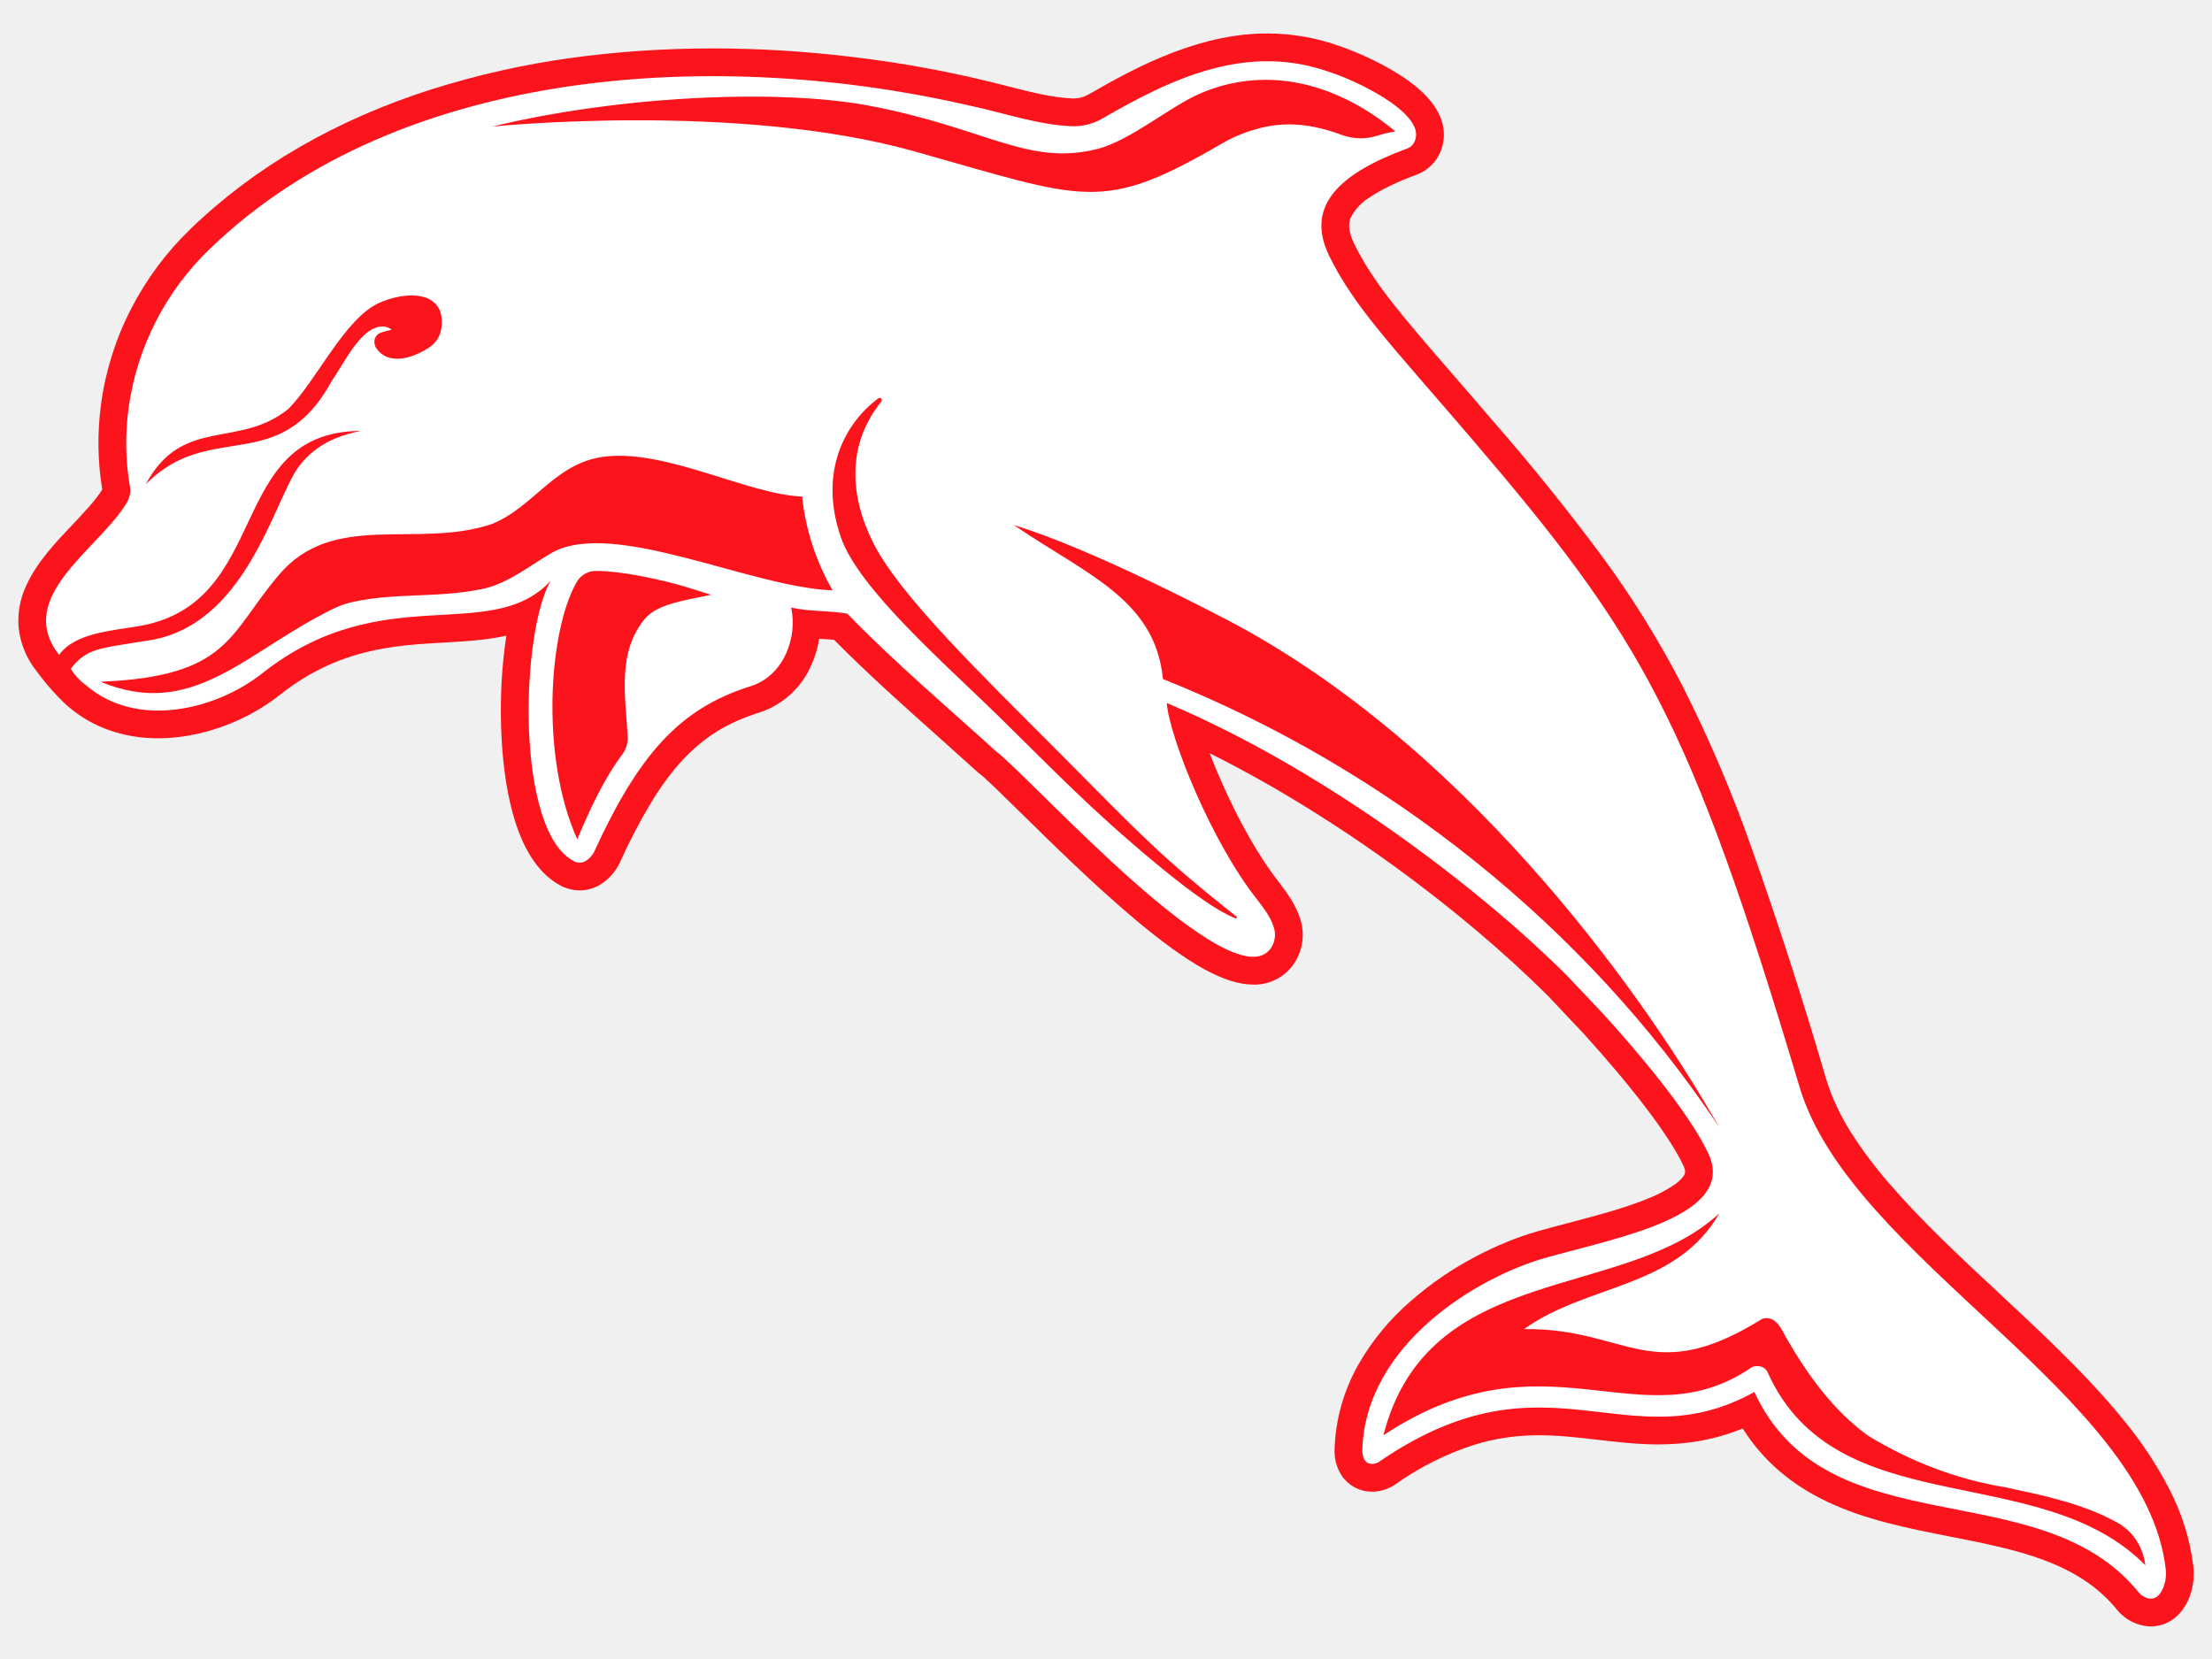
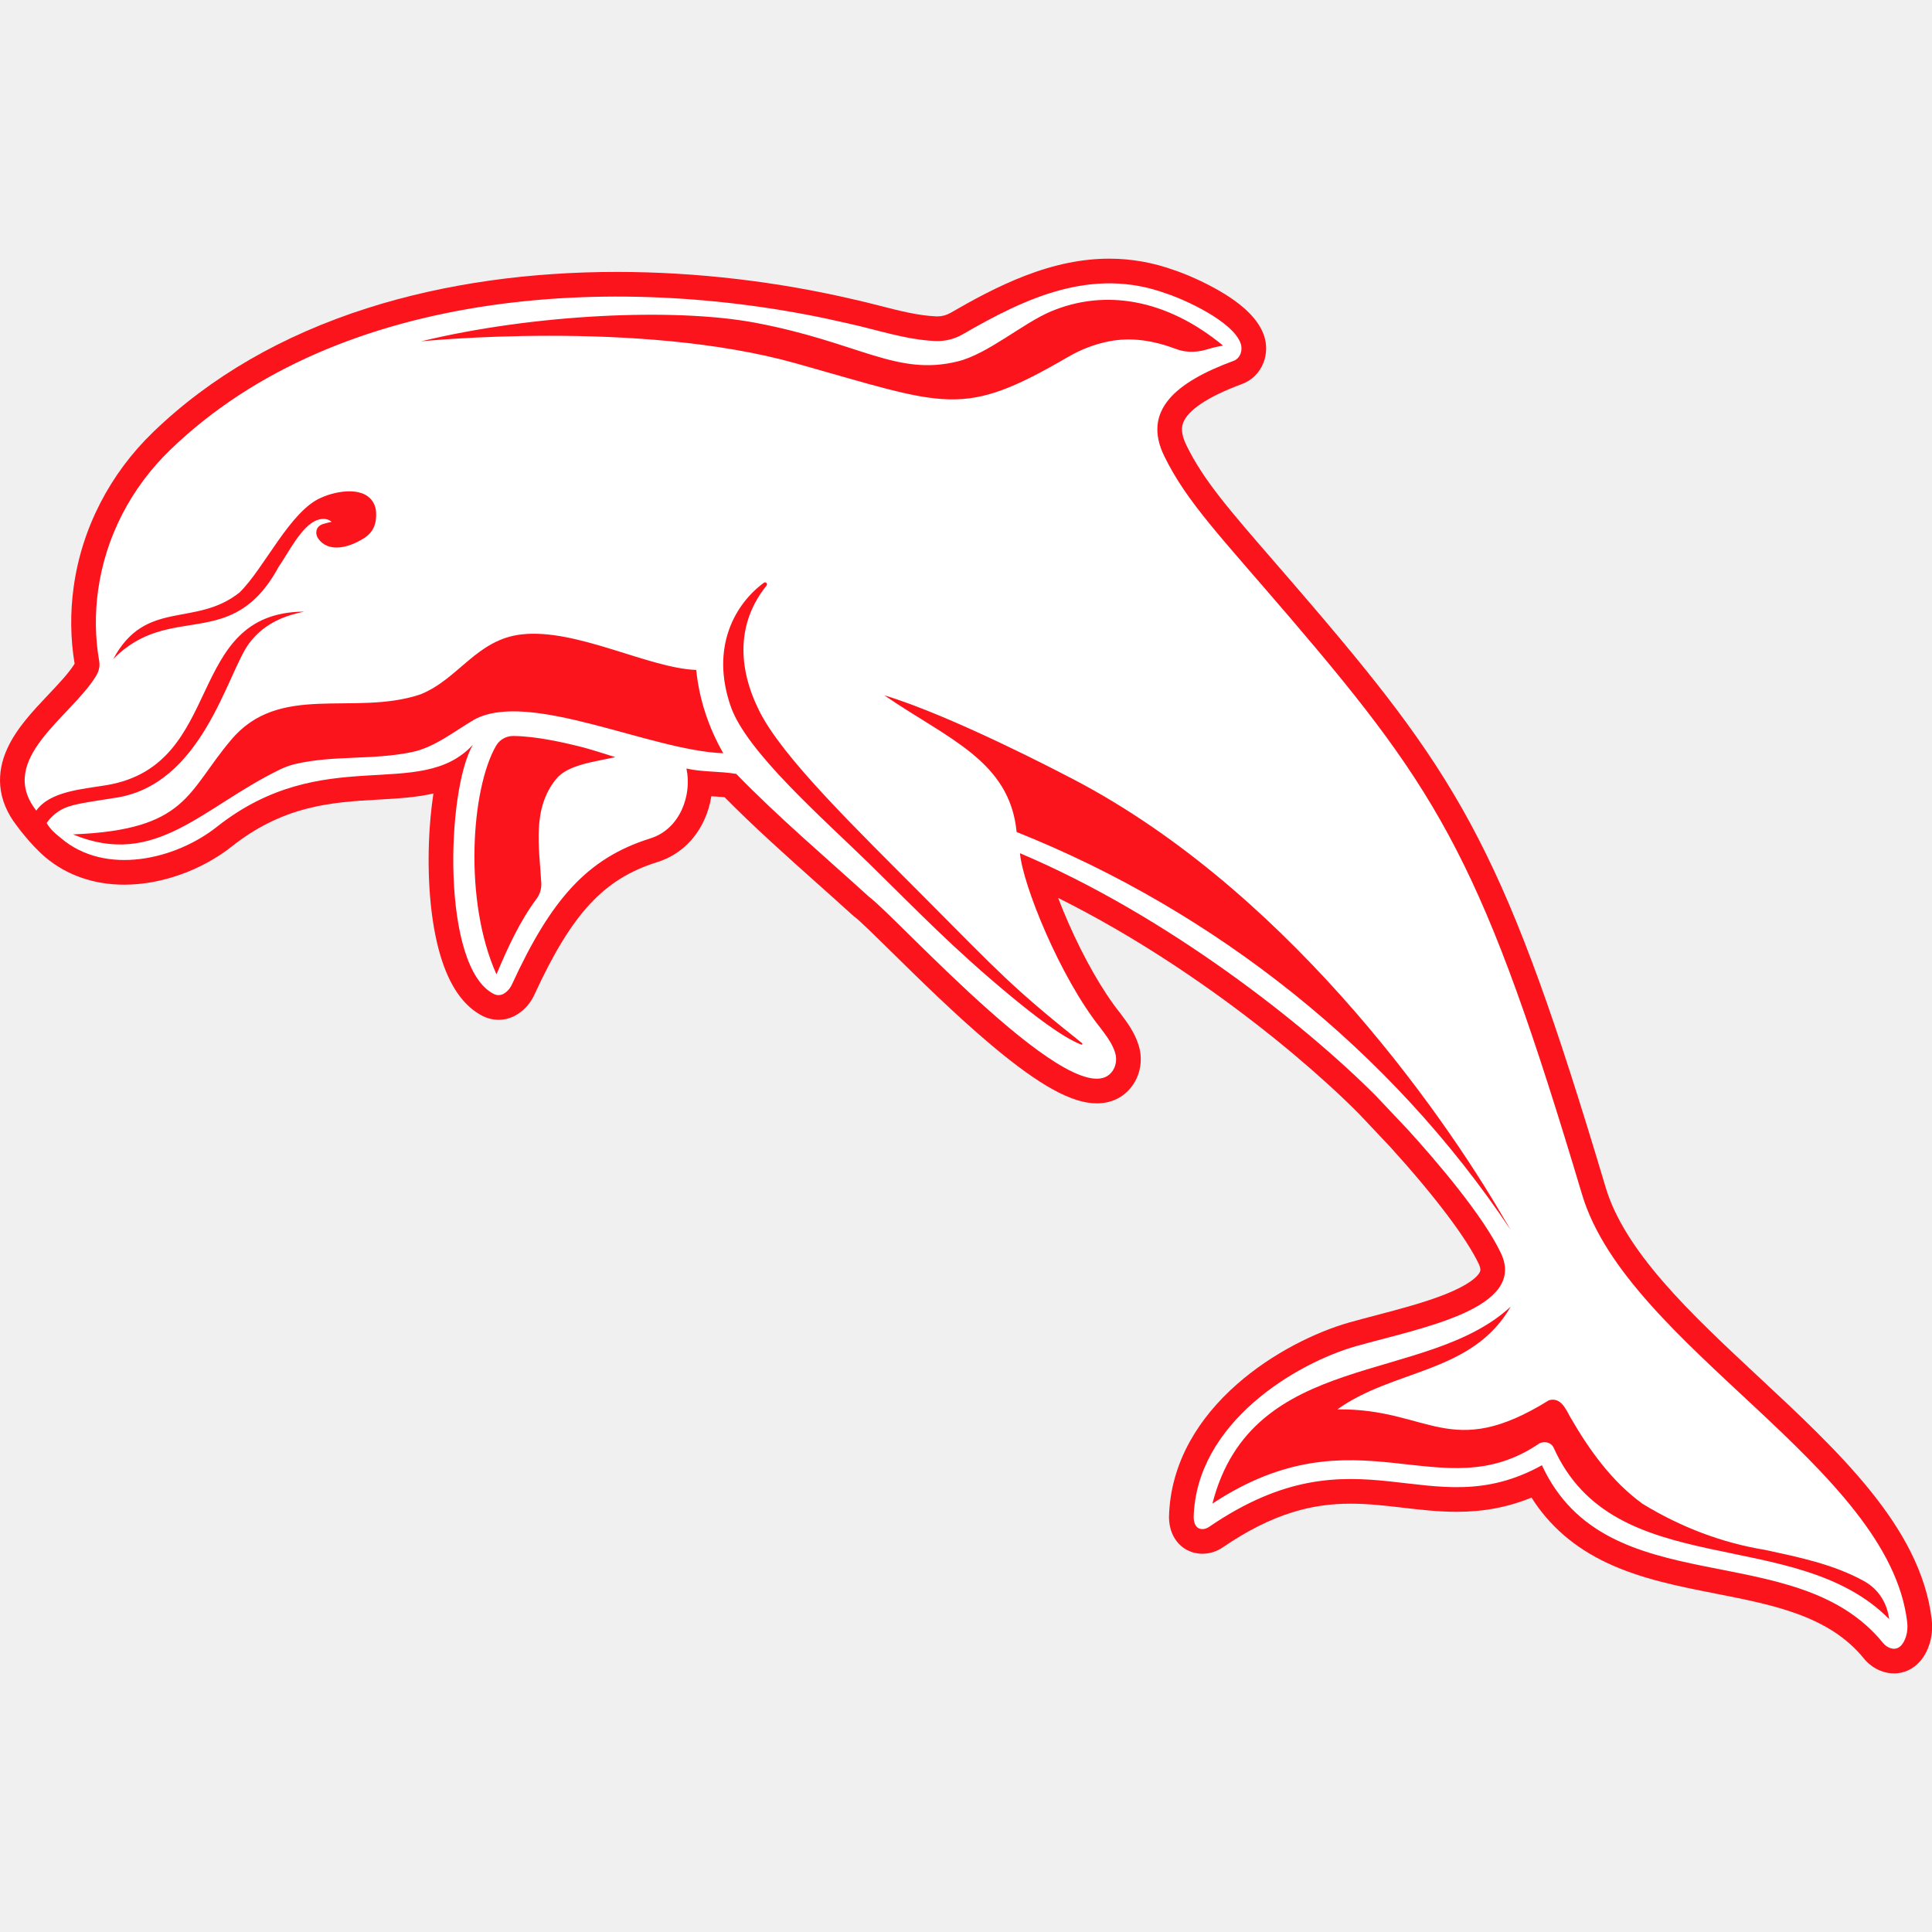
- <svg xmlns="http://www.w3.org/2000/svg" width="365.148" height="273.861" fill-rule="evenodd" stroke-linejoin="round" stroke-miterlimit="2" clip-rule="evenodd" viewBox="-0.2 4.69 24.4 17.61" xml:space="preserve">
-   <path fill="#fc141d" fill-rule="nonzero" d="M13.78 4.714c-.334 0-.676.07-1.046.212-.342.131-.66.307-.927.461a.321.321 0 0 1-.163.044h-.014c-.226-.01-.456-.069-.699-.131a12.719 12.719 0 0 0-1.765-.331c-.503-.06-1.009-.09-1.502-.09-.539 0-1.067.036-1.571.106a9.356 9.356 0 0 0-1.529.344c-1.058.337-1.954.856-2.664 1.543a3.34 3.34 0 0 0-.652.876 3.24 3.24 0 0 0-.332 1.044c-.044.321-.04.642.012.953-.072.116-.194.245-.323.382-.195.205-.396.418-.511.668a.908.908 0 0 0-.089.468.928.928 0 0 0 .206.495s.167.233.353.39c.264.223.603.341.981.341.461 0 .961-.178 1.338-.476.289-.229.595-.382.935-.469.305-.079.598-.095.881-.111.24-.014.468-.027.686-.076a5.788 5.788 0 0 0-.052.507c-.014.261-.01.529.01.775.023.275.066.521.128.73.113.38.291.634.527.752a.444.444 0 0 0 .405-.007l.001-.001a.57.57 0 0 0 .234-.255 6.3 6.3 0 0 1 .346-.663c.114-.186.227-.339.347-.468.117-.125.24-.227.375-.312.136-.084.285-.151.457-.206a.941.941 0 0 0 .584-.522c.043-.093.073-.194.089-.296l.012.001c.053.003.104.006.153.011.368.373.761.723 1.142 1.063l.444.399.011.01.013.009c.065.049.266.247.461.439.34.334.806.792 1.25 1.165.591.496.993.718 1.302.718a.526.526 0 0 0 .456-.241.572.572 0 0 0 .065-.476c-.049-.161-.145-.289-.222-.392l-.009-.013-.003-.004c-.21-.262-.443-.669-.639-1.115a5.625 5.625 0 0 1-.128-.311c.235.117.473.246.713.384a15.843 15.843 0 0 1 2.237 1.578c.288.243.557.49.779.712l.393.416c.545.6.946 1.129 1.1 1.452.032.068.021.092.015.104-.009.02-.036.061-.116.117a1.52 1.52 0 0 1-.302.155c-.258.105-.585.19-.873.266-.115.03-.224.059-.326.088-.22.062-.456.158-.685.279a3.668 3.668 0 0 0-.711.486 2.688 2.688 0 0 0-.585.708 2.02 2.02 0 0 0-.262.941l-.001.01.001.009a.485.485 0 0 0 .085.272.398.398 0 0 0 .329.168h.022a.46.46 0 0 0 .234-.08 3.2 3.2 0 0 1 .871-.437c.232-.071.459-.105.715-.105.22 0 .438.026.648.05.216.025.439.051.668.051.335 0 .637-.056.93-.176.223.353.532.619.936.81.423.2.896.293 1.353.383.725.142 1.409.277 1.839.805a.496.496 0 0 0 .374.186.428.428 0 0 0 .324-.151.605.605 0 0 0 .118-.219.728.728 0 0 0 .026-.303 2.52 2.52 0 0 0-.266-.846 4.25 4.25 0 0 0-.508-.765c-.391-.482-.89-.947-1.372-1.396-.418-.389-.849-.791-1.194-1.191a4.633 4.633 0 0 1-.441-.588 2.43 2.43 0 0 1-.268-.578 47.558 47.558 0 0 0-.821-2.546 14.885 14.885 0 0 0-.763-1.79 10.638 10.638 0 0 0-.896-1.442 24.336 24.336 0 0 0-1.204-1.492c-.162-.19-.311-.362-.443-.514-.561-.647-.87-1.004-1.08-1.432-.075-.154-.058-.237-.038-.286a.557.557 0 0 1 .211-.226c.125-.085.3-.17.519-.25a.459.459 0 0 0 .266-.266.491.491 0 0 0 .005-.336c-.067-.195-.247-.377-.552-.554a3.294 3.294 0 0 0-.564-.259 2.37 2.37 0 0 0-.804-.142Z" />
-   <path fill="#fff" fill-rule="nonzero" d="M19.651 16.337c-1.22-4.079-1.74-4.957-3.623-7.159-.865-1.011-1.286-1.439-1.566-2.01-.277-.567.141-.92.861-1.185.083-.03.116-.131.088-.215-.095-.277-.707-.551-.927-.622-.917-.334-1.744.055-2.523.506a.629.629 0 0 1-.344.085c-.369-.016-.721-.14-1.093-.221-2.738-.638-6.293-.474-8.411 1.576a3.002 3.002 0 0 0-.893 1.742c-.04.289-.038.584.013.877a.212.212 0 0 1 0 .085.288.288 0 0 1-.039.102c-.313.512-1.24 1.033-.742 1.671.172-.241.571-.265.878-.317 1.483-.253.947-2.143 2.449-2.154-.185.04-.474.115-.682.392-.275.367-.581 1.779-1.687 1.924-.35.057-.531.075-.658.15a.544.544 0 0 0-.171.16l.002.003a.681.681 0 0 0 .175.184c.554.473 1.424.266 1.935-.139 1.329-1.051 2.519-.306 3.181-1.02-.331.57-.393 2.767.261 3.095a.128.128 0 0 0 .12-.002.244.244 0 0 0 .104-.115c.487-1.058.935-1.568 1.713-1.813.381-.116.526-.549.455-.87.203.046.415.031.619.067.52.536 1.094 1.022 1.647 1.524.364.27 2.618 2.792 3.03 2.16a.268.268 0 0 0 .029-.221c-.034-.113-.11-.211-.181-.305-.508-.636-.971-1.795-1.001-2.173 1.83.775 3.549 2.138 4.423 3.016l.398.421c.361.397.93 1.064 1.151 1.528.331.694-.998.931-1.795 1.156-.742.21-1.991.95-2.02 2.128.003.091.04.149.115.145a.137.137 0 0 0 .075-.027c1.859-1.272 2.722.017 4.135-.766.806 1.741 3.143.864 4.237 2.207a.197.197 0 0 0 .08.06c.109.045.174-.041.205-.141a.424.424 0 0 0 .015-.177c-.225-1.927-3.475-3.426-4.038-5.312ZM9.378 5.509c1.294.243 1.757.672 2.523.48.37-.092.806-.473 1.15-.618.67-.283 1.435-.159 2.141.423a1.453 1.453 0 0 0-.187.044.604.604 0 0 1-.388.001c-.295-.111-.566-.152-.843-.098a1.646 1.646 0 0 0-.506.193c-1.322.769-1.492.611-3.384.08-1.95-.548-4.653-.273-4.653-.273 1.397-.339 3.15-.418 4.147-.232ZM3.462 8.543c-.583 1.074-1.343.421-2.054 1.144.404-.753 1.017-.388 1.568-.827.309-.301.63-1.017 1.017-1.178.191-.086.549-.149.656.082a.28.28 0 0 1 .023.099c.009.142-.033.248-.147.321-.207.132-.45.178-.57.008a.124.124 0 0 1-.025-.083.105.105 0 0 1 .073-.095c.027-.011.117-.032.117-.032-.035-.029-.092-.052-.179-.021-.197.07-.364.42-.479.582Zm3.448 2.632c-.303.37-.211.849-.186 1.294a.302.302 0 0 1-.059.197c-.212.284-.36.612-.497.937-.411-.908-.316-2.305-.005-2.84a.243.243 0 0 1 .214-.12c.296.002.654.089.8.124.167.041.352.104.468.139-.266.058-.595.096-.735.269Zm-1.01-.74c-.251.145-.498.349-.78.407-.494.103-.96.037-1.442.146a.962.962 0 0 0-.195.069c-.967.468-1.547 1.236-2.575.808 1.42-.057 1.414-.525 1.959-1.167.601-.728 1.529-.294 2.357-.572.475-.192.697-.684 1.259-.746.682-.075 1.578.422 2.165.442.038.368.154.716.336 1.035-.898-.032-2.396-.783-3.084-.422Zm7.541 4.023c.009.007.001.022-.01.018-.242-.093-.614-.386-.887-.612-.711-.589-1.136-1.037-1.728-1.618-.581-.569-1.542-1.404-1.739-1.97-.257-.741.059-1.277.412-1.537.023-.016.051.013.033.035-.37.461-.361 1.012-.092 1.554.29.583 1.198 1.459 2.063 2.328.903.909 1.091 1.12 1.948 1.802Zm-.813-2.623c-.086-.884-.852-1.155-1.644-1.698.846.255 2.23.983 2.23.983 2.698 1.357 4.68 4.155 5.475 5.531.008.014.064.105.074.126-1.483-2.225-3.667-3.956-6.135-4.942Zm6.669 7.645c-.032-.066-.11-.08-.172-.054-1.23.843-2.26-.44-4.065.751.492-1.924 2.649-1.469 3.705-2.448-.477.833-1.454.774-2.153 1.277 1.143-.014 1.396.653 2.628-.114.148-.04.208.11.267.216.234.404.516.797.898 1.073.47.287.983.484 1.527.572.397.087.839.173 1.226.389.161.09.27.251.301.433l.006.036c-1.169-1.181-3.413-.443-4.168-2.131Z" />
+ <svg xmlns="http://www.w3.org/2000/svg" viewBox="0 0 100 100" xml:space="preserve" fill-rule="evenodd" clip-rule="evenodd" stroke-linejoin="round" stroke-miterlimit="2">
+   <g transform="translate(-.006 13.394) scale(.02352)">
+     <path d="M2441.55-.22c-59.09 0-119.67 12.26-185.22 37.47-60.55 23.29-117 54.41-164.24 81.77a57.695 57.695 0 0 1-28.93 7.78c-.84 0-1.68-.02-2.51-.05-40.05-1.75-80.7-12.17-123.73-23.19-19.45-4.98-39.56-10.14-60.21-14.63-82.35-19.19-167.36-34.04-252.67-44.12-89.11-10.53-178.66-15.88-266.16-15.88-95.39 0-189.05 6.35-278.36 18.88-94.85 13.31-185.94 33.76-270.75 60.79-187.55 59.77-346.39 151.76-472.13 273.42-47.02 45.49-85.9 97.75-115.57 155.34-30.07 58.37-49.82 120.59-58.71 184.94-7.86 56.91-7.15 113.72 2.12 168.91-12.81 20.48-34.44 43.35-57.32 67.53-34.5 36.47-70.18 74.18-90.55 118.38-12.86 27.91-18.18 55.86-15.79 83.08 2.68 30.54 14.96 60.02 36.5 87.62 0 0 29.69 41.2 62.53 69.02 46.78 39.64 106.87 60.58 173.86 60.58 81.67 0 170.33-31.58 237.17-84.48 51.17-40.49 105.35-67.68 165.64-83.11 54.07-13.84 105.93-16.77 156.09-19.61 42.59-2.41 82.93-4.69 121.47-13.48-5.49 36.3-7.96 69.57-9.06 89.84-2.49 46.24-1.91 93.73 1.7 137.33 4.03 48.81 11.65 92.3 22.65 129.27 20.07 67.48 51.52 112.36 93.45 133.37a77.724 77.724 0 0 0 34.65 8.2c12.94 0 25.75-3.29 37.04-9.52l.22-.12c4.1-2.29 8.09-4.92 11.83-7.81 12.49-9.62 22.7-22.56 29.53-37.42 21.39-46.49 41.47-84.92 61.38-117.46 20.2-33.01 40.29-60.1 61.43-82.82 20.73-22.28 42.51-40.39 66.58-55.35 23.96-14.89 50.41-26.81 80.86-36.44 45.78-13.97 82.57-46.84 103.6-92.59 7.6-16.53 12.88-34.28 15.75-52.37.71.04 1.43.09 2.14.13 9.34.57 18.37 1.13 26.99 1.98 65.21 65.97 134.88 128.13 202.4 188.38 25.9 23.11 52.69 47.01 78.66 70.63l2.02 1.83 2.19 1.62c11.53 8.54 47.22 43.67 81.74 77.64 60.23 59.28 142.72 140.47 221.41 206.5 104.78 87.92 175.93 127.13 230.68 127.13 34.22 0 62.91-15.13 80.79-42.62 16.05-24.67 20.28-55.4 11.6-84.32-8.6-28.62-25.62-51.3-39.3-69.53l-1.68-2.24-.53-.66c-37.24-46.55-78.52-118.56-113.24-197.56-8.63-19.63-16.17-38.11-22.65-55.13 41.64 20.7 83.87 43.45 126.36 68.07 70.98 41.13 142.85 87.57 213.63 138.03 63.3 45.13 124.76 92.76 182.67 141.56 51.09 43.05 98.85 86.67 138.16 126.16 5.77 6.11 64.78 68.57 69.6 73.68 96.6 106.34 167.6 200.06 194.82 257.15 5.76 12.08 3.73 16.46 2.75 18.57-1.6 3.46-6.41 10.74-20.56 20.67-13.07 9.17-31.08 18.42-53.53 27.49-45.8 18.51-103.68 33.7-154.74 47.1-20.35 5.34-39.57 10.39-57.76 15.53-38.88 10.99-80.8 28.1-121.25 49.48-46.61 24.64-89.04 53.62-126.1 86.13-43.72 38.36-78.58 80.58-103.61 125.48-29.41 52.76-45.05 108.87-46.49 166.78l-.04 1.62.06 1.62c.66 18.79 5.74 35 15.09 48.2 13.46 18.98 34.73 29.87 58.35 29.87 1.25 0 2.53-.03 3.79-.09 14.66-.72 28.99-5.62 41.47-14.18 53.59-36.68 104.09-62.02 154.36-77.43 41.14-12.61 81.4-18.49 126.69-18.49 39.07 0 77.63 4.5 114.92 8.85 38.17 4.45 77.64 9.06 118.37 9.06 59.31 0 112.74-10.06 164.66-31.3 39.64 62.49 94.32 109.73 165.93 143.58 74.91 35.41 158.73 51.88 239.78 67.81 128.31 25.21 249.5 49.02 325.79 142.72 9.7 11.91 22.16 21.17 36.04 26.78 9.92 4.02 20.09 6.05 30.22 6.05 21.93 0 42.31-9.48 57.39-26.69 9.12-10.42 16.16-23.45 20.9-38.73 5.26-16.89 6.82-34.96 4.63-53.68-5.75-49.16-21.59-99.63-47.09-150.01-22.19-43.83-51.65-88.17-90.07-135.53-69.19-85.31-157.63-167.72-243.16-247.41-73.93-68.89-150.37-140.12-211.55-210.89-32.06-37.09-57.58-71.18-78.01-104.22-22.1-35.74-37.67-69.26-47.59-102.46-58.27-194.98-103.13-334.12-145.45-451.16-45.48-125.77-88.4-226.54-135.1-317.13-45.45-88.17-95.9-169.35-158.78-255.47-53.33-73.05-115.13-149.64-213.31-264.38-28.88-33.75-55.27-64.19-78.56-91.05-99.45-114.69-154.23-177.87-191.36-253.74-13.36-27.3-10.29-41.97-6.82-50.64 5.24-13.06 17.87-26.54 37.53-40.05 22.11-15.19 53-30.14 91.82-44.43 21.52-7.92 38.69-25.06 47.11-47.05 7.28-19.02 7.65-40.16 1.03-59.52-11.85-34.64-43.87-66.74-97.87-98.17-35.47-20.65-75.54-37.79-99.98-45.81-46.21-16.7-94.16-25.18-142.5-25.18z" fill="rgb(252,20,29)" fill-rule="nonzero" />
+     <path d="M3481.82 2059.11c-216.01-722.75-308.14-878.35-641.87-1268.39-153.32-179.18-227.89-255.01-277.43-356.2-49.14-100.38 24.89-162.93 152.53-209.91 14.69-5.41 20.59-23.29 15.53-38.08-16.83-49.17-125.28-97.62-164.16-110.21-162.6-59.19-309.09 9.73-447.11 89.68a111.923 111.923 0 0 1-61.01 14.99c-65.37-2.86-127.71-24.82-193.5-39.1C1379.53 28.69 749.75 57.81 374.38 421.01c-85.42 82.63-141.99 190.98-158.26 308.7-7.07 51.19-6.67 103.46 2.39 155.44.42 2.4.7 4.82.7 7.25.01 2.64-.23 5.24-.67 7.81-1.11 6.42-3.6 12.52-7 18.08-55.39 90.65-219.75 182.95-131.44 296.12 30.52-42.84 101.15-47.02 155.49-56.17 262.91-44.97 167.8-379.83 433.97-381.77-32.8 7.1-83.99 20.41-120.84 69.55-48.72 64.96-102.86 315.12-298.8 340.86-62.04 10.04-94.17 13.32-116.69 26.63-16.84 9.95-26.2 22.25-30.31 28.2.15.25.3.48.42.7 7.62 13.25 19.28 23.18 31 32.49 98.06 83.77 252.21 47.2 342.86-24.54 235.46-186.32 446.34-54.26 563.67-180.73-58.81 100.85-69.75 490.24 46.26 548.38 6.67 3.35 14.63 3.29 21.16-.32 1.78-.99 3.48-2.12 5.1-3.37 5.82-4.47 10.31-10.44 13.38-17.13 86.2-187.37 165.66-277.77 303.51-321.24 67.57-20.47 93.16-97.25 80.58-154.14 36.03 8.2 73.54 5.6 109.65 11.83 92.26 95 193.94 181.11 291.87 270.17 64.48 47.78 463.96 494.65 536.83 382.67 7.51-11.55 9.07-25.92 5.11-39.12-6.01-19.99-19.33-37.36-31.91-54.13-90.17-112.7-172.13-317.98-177.47-385.01 324.36 137.27 628.93 378.77 783.74 534.45.02.02 70.4 74.53 70.46 74.6 63.96 70.39 164.78 188.44 203.98 270.65 58.67 123.04-176.79 165.01-318.06 204.94-131.43 37.14-352.77 168.35-357.95 377 .56 16.09 7.09 26.31 20.38 25.67 4.81-.24 9.43-2.01 13.4-4.73 329.24-225.38 482.32 2.94 732.64-135.74 142.79 308.48 556.94 153.12 750.64 391.02 3.82 4.69 8.69 8.47 14.29 10.73 19.18 7.8 30.82-7.34 36.35-25.14 3.14-10.09 3.79-20.78 2.56-31.28-39.9-341.38-615.66-607.02-715.55-941.28zM1661.64 140.66c229.31 43 311.28 118.95 447.11 84.99 65.52-16.38 142.83-83.82 203.72-109.54 118.75-50.16 254.33-28.18 379.42 75.01-11.43 1.9-22.46 4.43-33.26 7.75-18.84 5.79-44.17 9.37-68.74.16-52.21-19.58-100.17-26.86-149.27-17.28-31.64 6.17-61.91 17.98-89.77 34.19-234.23 136.27-264.22 108.2-599.61 14.04-345.47-96.99-824.32-48.28-824.32-48.28 247.53-60.1 558.09-74.16 734.72-41.04zM613.35 678.11c-103.19 190.27-237.96 74.73-363.91 202.83 71.69-133.53 180.24-68.74 277.93-146.52 54.69-53.4 111.64-180.28 180.16-208.85 33.74-15.23 97.33-26.41 116.13 14.57 2.53 5.51 3.86 11.51 4.23 17.56 1.52 25.16-5.99 43.91-26.17 56.93-36.7 23.37-79.64 31.41-101.01 1.37-3.05-4.29-4.73-9.47-4.38-14.72.57-8.34 5.52-13.96 12.96-16.89 4.79-1.9 20.76-5.54 20.76-5.59-6.24-5.14-16.38-9.21-31.67-3.8-34.92 12.37-64.67 74.4-85.03 103.11zm611.08 466.47c-53.82 65.42-37.39 150.31-32.98 229.28.7 12.49-3.08 24.8-10.54 34.84-37.46 50.34-63.8 108.53-88.06 166.03-72.72-160.92-56.01-408.36-.79-503.18 7.82-13.42 22.33-21.5 37.86-21.38 52.53.41 115.96 15.86 141.7 22.07 29.69 7.17 62.45 18.43 82.92 24.57-47.11 10.24-105.33 17.05-130.11 47.77zm-179.1-131.25c-44.34 25.76-88.22 61.84-138.17 72.22-87.42 18.16-170.08 6.61-255.41 25.9-11.98 2.71-23.6 6.81-34.66 12.15-171.31 82.86-274.08 219.07-456.22 143.14 251.71-9.98 250.64-92.93 347.04-206.78 106.58-128.92 270.96-52.12 417.68-101.36 84.28-33.9 123.46-121.08 223.17-132.06 120.8-13.31 279.48 74.73 383.62 78.28 6.7 65.13 27.23 126.78 59.55 183.34-159.26-5.65-424.57-138.78-546.6-74.83zm1336.21 712.89c1.62 1.29.17 3.87-1.77 3.13-42.82-16.37-108.78-68.29-157.13-108.38-125.92-104.42-201.24-183.74-306.23-286.62-102.89-100.81-273.2-248.79-308.01-349.11-45.54-131.26 10.33-226.34 72.91-272.28 4.07-2.99 9.05 2.28 5.89 6.22-65.6 81.57-64.05 179.21-16.34 275.27 51.34 103.37 212.33 258.46 365.47 412.56 160 161.01 193.38 198.37 345.21 319.21zm-144-464.72c-15.22-156.67-151.06-204.61-291.31-300.84 149.91 45.08 395.16 174.03 395.16 174.03 478.08 240.57 829.12 736.32 969.99 980.03 1.55 2.63 11.37 18.62 13.2 22.32-262.7-394.12-649.68-700.93-1087.04-875.54zm1181.59 1354.51c-5.64-11.56-19.39-14.12-30.5-9.52-217.89 149.43-400.39-78.05-720.26 133.03 87.26-340.87 469.38-260.21 656.55-433.64v.01c-84.48 147.43-257.56 137.07-381.44 226.21 202.54-2.51 247.35 115.64 465.63-20.15 26.23-7.12 36.88 19.5 47.36 38.14 41.4 71.71 91.26 141.31 159 190.16 83.3 50.8 174.28 85.8 270.62 101.35 70.29 15.46 148.67 30.75 217.19 68.94 28.62 15.95 47.94 44.42 53.31 76.74.35 2.12.74 4.25 1.17 6.39-207.16-209.36-604.85-78.5-738.63-377.66z" fill="white" fill-rule="nonzero" />
+   </g>
</svg>
